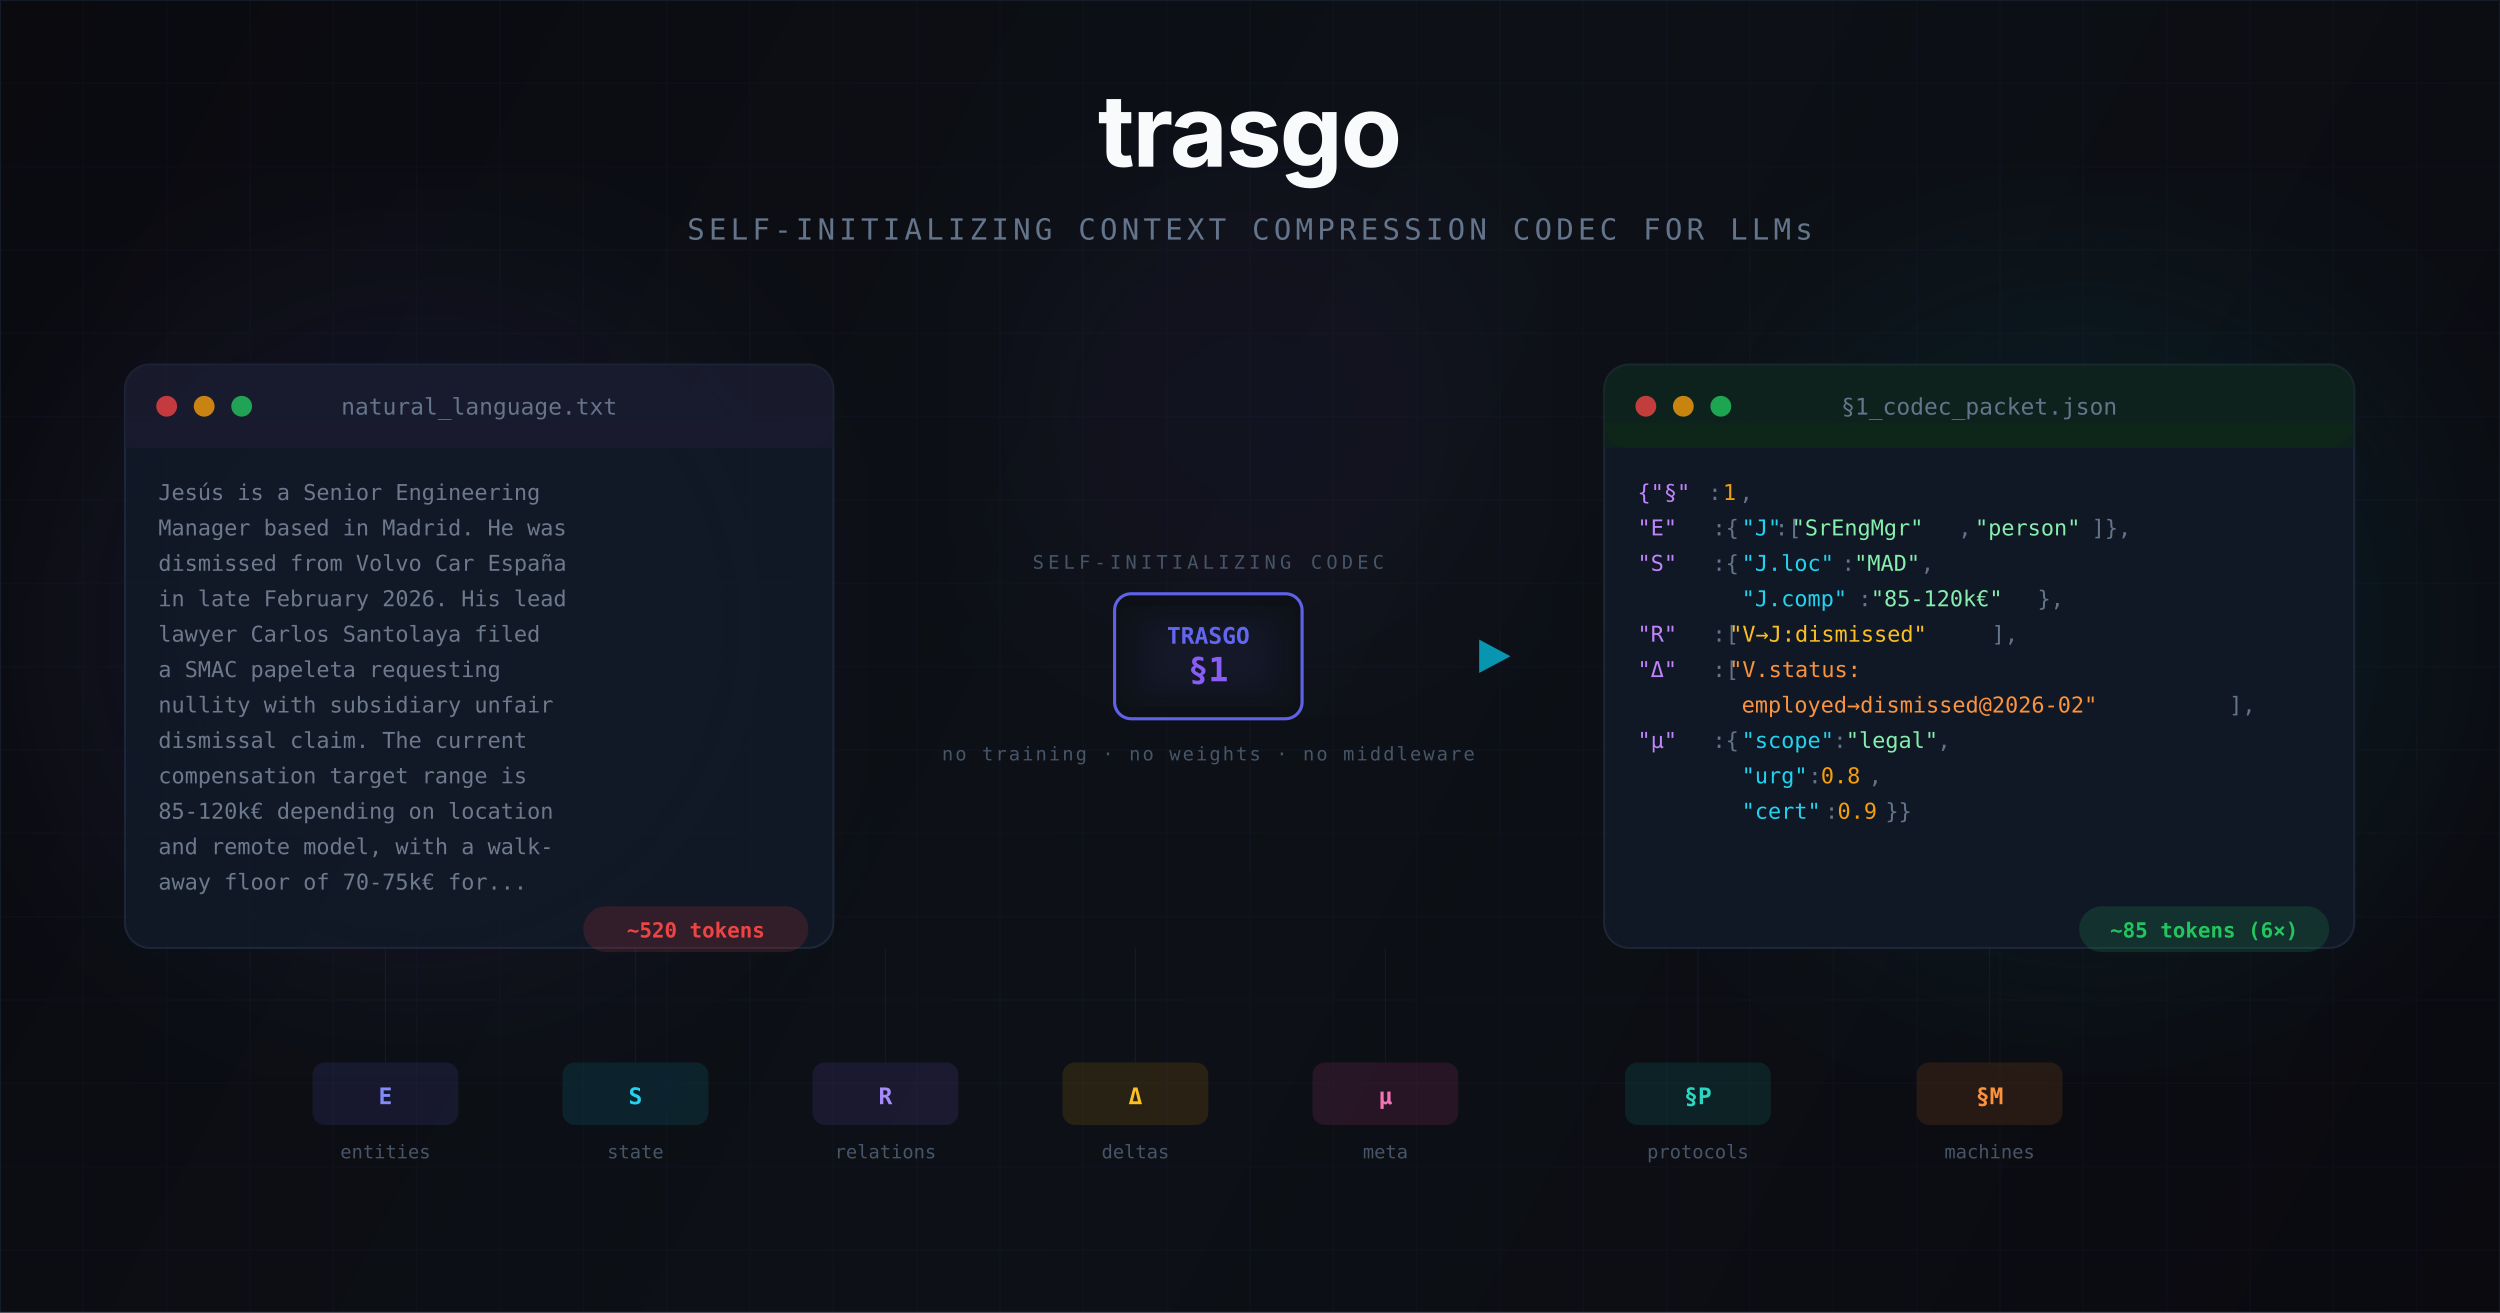
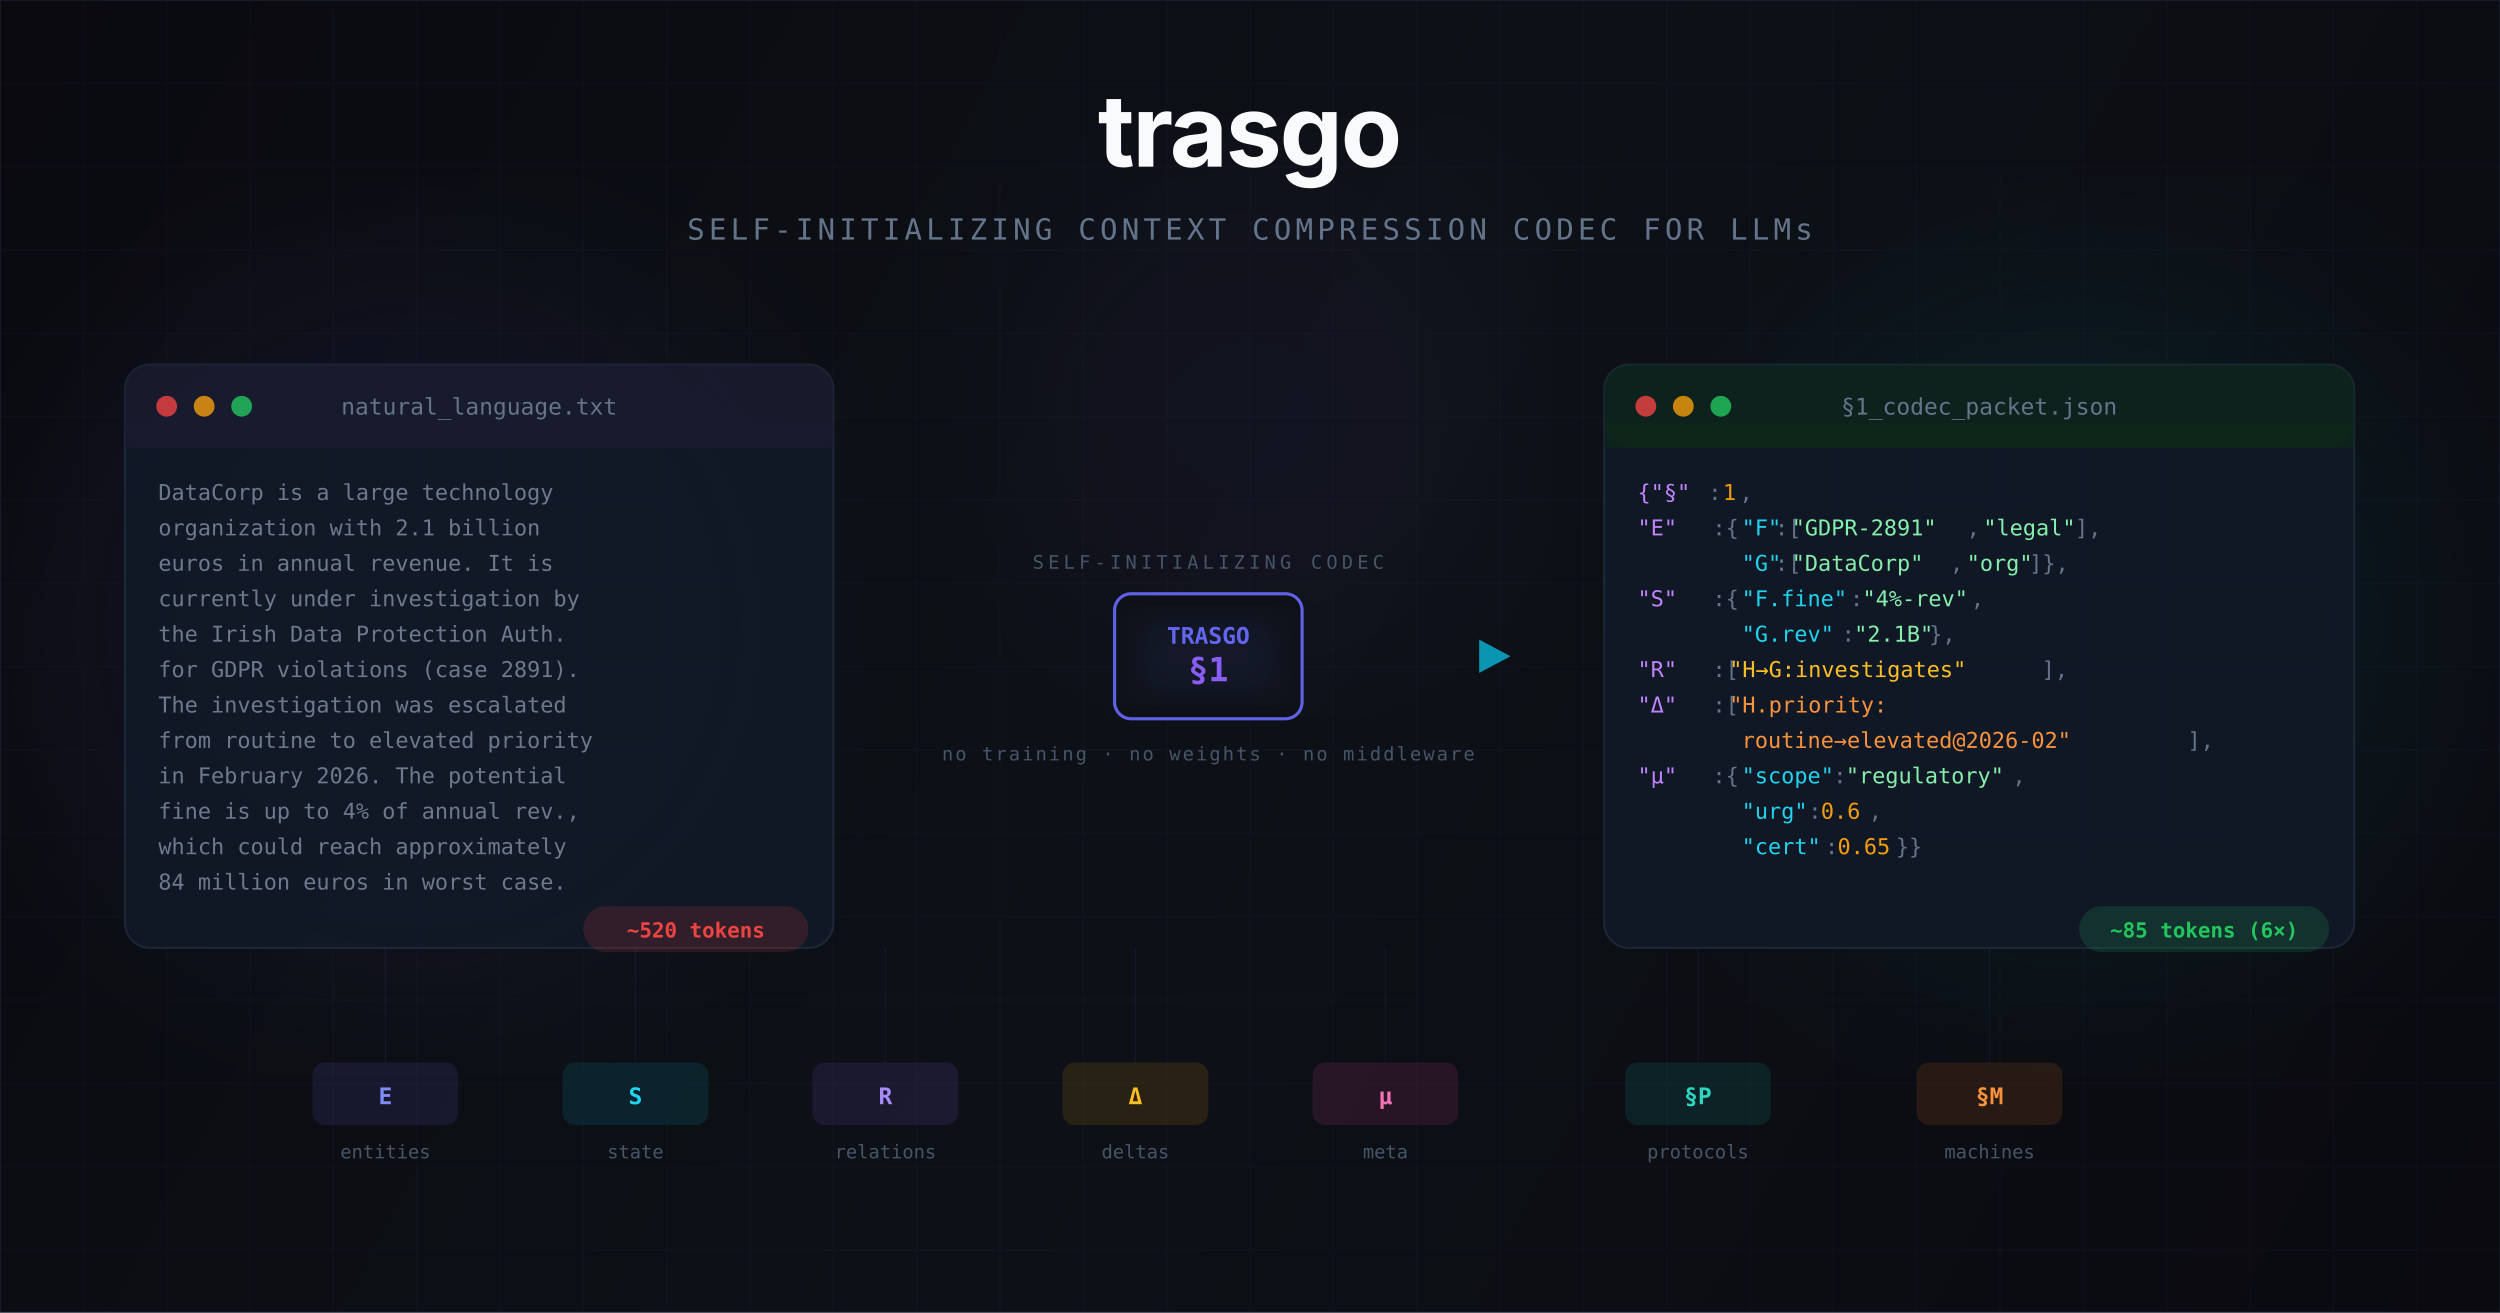
<svg xmlns="http://www.w3.org/2000/svg" viewBox="0 0 1200 630" fill="none">
  <defs>
    <linearGradient id="bg" x1="0" y1="0" x2="1200" y2="630" gradientUnits="userSpaceOnUse">
      <stop offset="0%" stop-color="#0a0a0f" />
      <stop offset="50%" stop-color="#0d1117" />
      <stop offset="100%" stop-color="#0a0a0f" />
    </linearGradient>
    <linearGradient id="glow1" x1="0" y1="0" x2="1" y2="1">
      <stop offset="0%" stop-color="#6366f1" />
      <stop offset="100%" stop-color="#8b5cf6" />
    </linearGradient>
    <linearGradient id="glow2" x1="0" y1="0" x2="1" y2="1">
      <stop offset="0%" stop-color="#06b6d4" />
      <stop offset="100%" stop-color="#3b82f6" />
    </linearGradient>
    <linearGradient id="glow3" x1="0" y1="0" x2="1" y2="1">
      <stop offset="0%" stop-color="#f59e0b" />
      <stop offset="100%" stop-color="#ef4444" />
    </linearGradient>
    <linearGradient id="arrow_grad" x1="0" y1="0" x2="1" y2="0">
      <stop offset="0%" stop-color="#6366f1" stop-opacity="0.8" />
      <stop offset="50%" stop-color="#8b5cf6" stop-opacity="1" />
      <stop offset="100%" stop-color="#06b6d4" stop-opacity="0.8" />
    </linearGradient>
    <filter id="blur1">
      <feGaussianBlur stdDeviation="40" />
    </filter>
    <filter id="blur2">
      <feGaussianBlur stdDeviation="20" />
    </filter>
    <filter id="blur_sm">
      <feGaussianBlur stdDeviation="8" />
    </filter>
    <filter id="glow_text">
      <feGaussianBlur stdDeviation="3" />
    </filter>
  </defs>
  <rect width="1200" height="630" fill="url(#bg)" />
  <g opacity="0.04" stroke="#6366f1" stroke-width="0.5">
    <line x1="0" y1="0" x2="0" y2="630" />
    <line x1="40" y1="0" x2="40" y2="630" />
    <line x1="80" y1="0" x2="80" y2="630" />
    <line x1="120" y1="0" x2="120" y2="630" />
    <line x1="160" y1="0" x2="160" y2="630" />
    <line x1="200" y1="0" x2="200" y2="630" />
    <line x1="240" y1="0" x2="240" y2="630" />
    <line x1="280" y1="0" x2="280" y2="630" />
    <line x1="320" y1="0" x2="320" y2="630" />
    <line x1="360" y1="0" x2="360" y2="630" />
    <line x1="400" y1="0" x2="400" y2="630" />
    <line x1="440" y1="0" x2="440" y2="630" />
    <line x1="480" y1="0" x2="480" y2="630" />
    <line x1="520" y1="0" x2="520" y2="630" />
    <line x1="560" y1="0" x2="560" y2="630" />
    <line x1="600" y1="0" x2="600" y2="630" />
    <line x1="640" y1="0" x2="640" y2="630" />
    <line x1="680" y1="0" x2="680" y2="630" />
    <line x1="720" y1="0" x2="720" y2="630" />
    <line x1="760" y1="0" x2="760" y2="630" />
    <line x1="800" y1="0" x2="800" y2="630" />
    <line x1="840" y1="0" x2="840" y2="630" />
    <line x1="880" y1="0" x2="880" y2="630" />
    <line x1="920" y1="0" x2="920" y2="630" />
    <line x1="960" y1="0" x2="960" y2="630" />
    <line x1="1000" y1="0" x2="1000" y2="630" />
    <line x1="1040" y1="0" x2="1040" y2="630" />
    <line x1="1080" y1="0" x2="1080" y2="630" />
    <line x1="1120" y1="0" x2="1120" y2="630" />
    <line x1="1160" y1="0" x2="1160" y2="630" />
    <line x1="0" y1="40" x2="1200" y2="40" />
    <line x1="0" y1="80" x2="1200" y2="80" />
    <line x1="0" y1="120" x2="1200" y2="120" />
    <line x1="0" y1="160" x2="1200" y2="160" />
    <line x1="0" y1="200" x2="1200" y2="200" />
    <line x1="0" y1="240" x2="1200" y2="240" />
    <line x1="0" y1="280" x2="1200" y2="280" />
    <line x1="0" y1="320" x2="1200" y2="320" />
    <line x1="0" y1="360" x2="1200" y2="360" />
    <line x1="0" y1="400" x2="1200" y2="400" />
    <line x1="0" y1="440" x2="1200" y2="440" />
    <line x1="0" y1="480" x2="1200" y2="480" />
    <line x1="0" y1="520" x2="1200" y2="520" />
    <line x1="0" y1="560" x2="1200" y2="560" />
    <line x1="0" y1="600" x2="1200" y2="600" />
  </g>
  <circle cx="200" cy="300" r="180" fill="#6366f1" opacity="0.06" filter="url(#blur1)" />
  <circle cx="1000" cy="300" r="180" fill="#06b6d4" opacity="0.06" filter="url(#blur1)" />
  <circle cx="600" cy="200" r="120" fill="#8b5cf6" opacity="0.04" filter="url(#blur1)" />
  <g transform="translate(60, 175)">
    <rect x="0" y="0" width="340" height="280" rx="12" fill="#111827" stroke="#1e293b" stroke-width="1" opacity="0.9" />
    <rect x="0" y="0" width="340" height="40" rx="12" fill="#1a1a2e" opacity="0.8" />
    <rect x="0" y="28" width="340" height="12" fill="#1a1a2e" opacity="0.8" />
    <circle cx="20" cy="20" r="5" fill="#ef4444" opacity="0.8" />
    <circle cx="38" cy="20" r="5" fill="#f59e0b" opacity="0.8" />
    <circle cx="56" cy="20" r="5" fill="#22c55e" opacity="0.8" />
    <text x="170" y="24" font-family="SF Mono, Monaco, Consolas, monospace" font-size="11" fill="#64748b" text-anchor="middle">natural_language.txt</text>
    <g font-family="SF Mono, Monaco, Consolas, monospace" font-size="10.5" opacity="0.7">
-       <text x="16" y="65" fill="#94a3b8">Jesús is a Senior Engineering</text>
-       <text x="16" y="82" fill="#94a3b8">Manager based in Madrid. He was</text>
-       <text x="16" y="99" fill="#94a3b8">dismissed from Volvo Car España</text>
-       <text x="16" y="116" fill="#94a3b8">in late February 2026. His lead</text>
-       <text x="16" y="133" fill="#94a3b8">lawyer Carlos Santolaya filed</text>
-       <text x="16" y="150" fill="#94a3b8">a SMAC papeleta requesting</text>
-       <text x="16" y="167" fill="#94a3b8">nullity with subsidiary unfair</text>
-       <text x="16" y="184" fill="#94a3b8">dismissal claim. The current</text>
-       <text x="16" y="201" fill="#94a3b8">compensation target range is</text>
-       <text x="16" y="218" fill="#94a3b8">85-120k€ depending on location</text>
-       <text x="16" y="235" fill="#94a3b8">and remote model, with a walk-</text>
-       <text x="16" y="252" fill="#94a3b8">away floor of 70-75k€ for...</text>
+       <text x="16" y="65" fill="#94a3b8">DataCorp is a large technology</text>
+       <text x="16" y="82" fill="#94a3b8">organization with 2.1 billion</text>
+       <text x="16" y="99" fill="#94a3b8">euros in annual revenue. It is</text>
+       <text x="16" y="116" fill="#94a3b8">currently under investigation by</text>
+       <text x="16" y="133" fill="#94a3b8">the Irish Data Protection Auth.</text>
+       <text x="16" y="150" fill="#94a3b8">for GDPR violations (case 2891).</text>
+       <text x="16" y="167" fill="#94a3b8">The investigation was escalated</text>
+       <text x="16" y="184" fill="#94a3b8">from routine to elevated priority</text>
+       <text x="16" y="201" fill="#94a3b8">in February 2026. The potential</text>
+       <text x="16" y="218" fill="#94a3b8">fine is up to 4% of annual rev.,</text>
+       <text x="16" y="235" fill="#94a3b8">which could reach approximately</text>
+       <text x="16" y="252" fill="#94a3b8">84 million euros in worst case.</text>
    </g>
    <rect x="220" y="260" width="108" height="22" rx="11" fill="#ef4444" opacity="0.15" />
    <text x="274" y="275" font-family="SF Mono, Monaco, Consolas, monospace" font-size="10" fill="#ef4444" text-anchor="middle" font-weight="600">~520 tokens</text>
  </g>
  <g transform="translate(440, 265)">
    <line x1="0" y1="50" x2="280" y2="50" stroke="url(#arrow_grad)" stroke-width="2" stroke-dasharray="8,4" opacity="0.6" />
    <polygon points="285,50 270,42 270,58" fill="#06b6d4" opacity="0.8" />
    <rect x="95" y="20" width="90" height="60" rx="8" fill="#0d1117" stroke="#6366f1" stroke-width="1.5" opacity="0.95" />
    <text x="140" y="44" font-family="SF Mono, Monaco, Consolas, monospace" font-size="11" fill="#6366f1" text-anchor="middle" font-weight="700">TRASGO</text>
    <text x="140" y="62" font-family="SF Mono, Monaco, Consolas, monospace" font-size="16" fill="#8b5cf6" text-anchor="middle" font-weight="700">§1</text>
    <rect x="105" y="30" width="70" height="40" rx="4" fill="#6366f1" opacity="0.08" filter="url(#blur_sm)" />
    <text x="140" y="8" font-family="SF Mono, Monaco, Consolas, monospace" font-size="9" fill="#475569" text-anchor="middle" letter-spacing="2">SELF-INITIALIZING CODEC</text>
    <text x="140" y="100" font-family="SF Mono, Monaco, Consolas, monospace" font-size="9" fill="#475569" text-anchor="middle" letter-spacing="1">no training · no weights · no middleware</text>
  </g>
  <g transform="translate(770, 175)">
    <rect x="0" y="0" width="360" height="280" rx="12" fill="#111827" stroke="#1e293b" stroke-width="1" opacity="0.9" />
    <rect x="0" y="0" width="360" height="40" rx="12" fill="#0d2818" opacity="0.6" />
    <rect x="0" y="28" width="360" height="12" fill="#0d2818" opacity="0.6" />
    <circle cx="20" cy="20" r="5" fill="#ef4444" opacity="0.8" />
    <circle cx="38" cy="20" r="5" fill="#f59e0b" opacity="0.8" />
    <circle cx="56" cy="20" r="5" fill="#22c55e" opacity="0.8" />
    <text x="180" y="24" font-family="SF Mono, Monaco, Consolas, monospace" font-size="11" fill="#64748b" text-anchor="middle">§1_codec_packet.json</text>
    <g font-family="SF Mono, Monaco, Consolas, monospace" font-size="10.5">
      <text x="16" y="65" fill="#c084fc">{"§"</text>
      <text x="50" y="65" fill="#64748b">:</text>
      <text x="57" y="65" fill="#f59e0b">1</text>
      <text x="65" y="65" fill="#64748b">,</text>
      <text x="16" y="82" fill="#c084fc"> "E"</text>
      <text x="52" y="82" fill="#64748b">:{</text>
-       <text x="66" y="82" fill="#22d3ee">"J"</text>
+       <text x="66" y="82" fill="#22d3ee">"F"</text>
      <text x="82" y="82" fill="#64748b">:[</text>
-       <text x="90" y="82" fill="#86efac">"SrEngMgr"</text>
-       <text x="170" y="82" fill="#64748b">,</text>
-       <text x="178" y="82" fill="#86efac">"person"</text>
-       <text x="234" y="82" fill="#64748b">]},</text>
-       <text x="16" y="99" fill="#c084fc"> "S"</text>
-       <text x="52" y="99" fill="#64748b">:{</text>
-       <text x="66" y="99" fill="#22d3ee">"J.loc"</text>
-       <text x="114" y="99" fill="#64748b">:</text>
-       <text x="120" y="99" fill="#86efac">"MAD"</text>
-       <text x="152" y="99" fill="#64748b">,</text>
-       <text x="66" y="116" fill="#22d3ee">"J.comp"</text>
-       <text x="122" y="116" fill="#64748b">:</text>
-       <text x="128" y="116" fill="#86efac">"85-120k€"</text>
-       <text x="208" y="116" fill="#64748b">},</text>
-       <text x="16" y="133" fill="#c084fc"> "R"</text>
-       <text x="52" y="133" fill="#64748b">:[</text>
-       <text x="60" y="133" fill="#fbbf24">"V→J:dismissed"</text>
-       <text x="186" y="133" fill="#64748b">],</text>
-       <text x="16" y="150" fill="#c084fc"> "Δ"</text>
+       <text x="90" y="82" fill="#86efac">"GDPR-2891"</text>
+       <text x="174" y="82" fill="#64748b">,</text>
+       <text x="182" y="82" fill="#86efac">"legal"</text>
+       <text x="226" y="82" fill="#64748b">],</text>
+       <text x="66" y="99" fill="#22d3ee">"G"</text>
+       <text x="82" y="99" fill="#64748b">:[</text>
+       <text x="90" y="99" fill="#86efac">"DataCorp"</text>
+       <text x="166" y="99" fill="#64748b">,</text>
+       <text x="174" y="99" fill="#86efac">"org"</text>
+       <text x="204" y="99" fill="#64748b">]},</text>
+       <text x="16" y="116" fill="#c084fc"> "S"</text>
+       <text x="52" y="116" fill="#64748b">:{</text>
+       <text x="66" y="116" fill="#22d3ee">"F.fine"</text>
+       <text x="118" y="116" fill="#64748b">:</text>
+       <text x="124" y="116" fill="#86efac">"4%-rev"</text>
+       <text x="176" y="116" fill="#64748b">,</text>
+       <text x="66" y="133" fill="#22d3ee">"G.rev"</text>
+       <text x="114" y="133" fill="#64748b">:</text>
+       <text x="120" y="133" fill="#86efac">"2.1B"</text>
+       <text x="156" y="133" fill="#64748b">},</text>
+       <text x="16" y="150" fill="#c084fc"> "R"</text>
      <text x="52" y="150" fill="#64748b">:[</text>
-       <text x="60" y="150" fill="#fb923c">"V.status:</text>
-       <text x="66" y="167" fill="#fb923c">employed→dismissed@2026-02"</text>
-       <text x="300" y="167" fill="#64748b">],</text>
-       <text x="16" y="184" fill="#c084fc"> "μ"</text>
-       <text x="52" y="184" fill="#64748b">:{</text>
-       <text x="66" y="184" fill="#22d3ee">"scope"</text>
-       <text x="110" y="184" fill="#64748b">:</text>
-       <text x="116" y="184" fill="#86efac">"legal"</text>
-       <text x="160" y="184" fill="#64748b">,</text>
-       <text x="66" y="201" fill="#22d3ee">"urg"</text>
-       <text x="98" y="201" fill="#64748b">:</text>
-       <text x="104" y="201" fill="#f59e0b">0.8</text>
-       <text x="127" y="201" fill="#64748b">,</text>
-       <text x="66" y="218" fill="#22d3ee">"cert"</text>
-       <text x="106" y="218" fill="#64748b">:</text>
-       <text x="112" y="218" fill="#f59e0b">0.9</text>
-       <text x="135" y="218" fill="#64748b">}}</text>
+       <text x="60" y="150" fill="#fbbf24">"H→G:investigates"</text>
+       <text x="210" y="150" fill="#64748b">],</text>
+       <text x="16" y="167" fill="#c084fc"> "Δ"</text>
+       <text x="52" y="167" fill="#64748b">:[</text>
+       <text x="60" y="167" fill="#fb923c">"H.priority:</text>
+       <text x="66" y="184" fill="#fb923c">routine→elevated@2026-02"</text>
+       <text x="280" y="184" fill="#64748b">],</text>
+       <text x="16" y="201" fill="#c084fc"> "μ"</text>
+       <text x="52" y="201" fill="#64748b">:{</text>
+       <text x="66" y="201" fill="#22d3ee">"scope"</text>
+       <text x="110" y="201" fill="#64748b">:</text>
+       <text x="116" y="201" fill="#86efac">"regulatory"</text>
+       <text x="196" y="201" fill="#64748b">,</text>
+       <text x="66" y="218" fill="#22d3ee">"urg"</text>
+       <text x="98" y="218" fill="#64748b">:</text>
+       <text x="104" y="218" fill="#f59e0b">0.6</text>
+       <text x="127" y="218" fill="#64748b">,</text>
+       <text x="66" y="235" fill="#22d3ee">"cert"</text>
+       <text x="106" y="235" fill="#64748b">:</text>
+       <text x="112" y="235" fill="#f59e0b">0.65</text>
+       <text x="140" y="235" fill="#64748b">}}</text>
    </g>
    <rect x="228" y="260" width="120" height="22" rx="11" fill="#22c55e" opacity="0.15" />
    <text x="288" y="275" font-family="SF Mono, Monaco, Consolas, monospace" font-size="10" fill="#22c55e" text-anchor="middle" font-weight="600">~85 tokens (6×)</text>
  </g>
  <g transform="translate(0, 500)">
    <g font-family="SF Mono, Monaco, Consolas, monospace" font-size="11" text-anchor="middle">
      <rect x="150" y="10" width="70" height="30" rx="6" fill="#6366f1" opacity="0.12" />
      <text x="185" y="30" fill="#818cf8" font-weight="600">E</text>
      <text x="185" y="56" fill="#475569" font-size="9">entities</text>
      <rect x="270" y="10" width="70" height="30" rx="6" fill="#06b6d4" opacity="0.12" />
      <text x="305" y="30" fill="#22d3ee" font-weight="600">S</text>
      <text x="305" y="56" fill="#475569" font-size="9">state</text>
      <rect x="390" y="10" width="70" height="30" rx="6" fill="#8b5cf6" opacity="0.12" />
      <text x="425" y="30" fill="#a78bfa" font-weight="600">R</text>
      <text x="425" y="56" fill="#475569" font-size="9">relations</text>
      <rect x="510" y="10" width="70" height="30" rx="6" fill="#f59e0b" opacity="0.12" />
      <text x="545" y="30" fill="#fbbf24" font-weight="600">Δ</text>
      <text x="545" y="56" fill="#475569" font-size="9">deltas</text>
      <rect x="630" y="10" width="70" height="30" rx="6" fill="#ec4899" opacity="0.12" />
      <text x="665" y="30" fill="#f472b6" font-weight="600">μ</text>
      <text x="665" y="56" fill="#475569" font-size="9">meta</text>
      <rect x="780" y="10" width="70" height="30" rx="6" fill="#14b8a6" opacity="0.12" />
      <text x="815" y="30" fill="#2dd4bf" font-weight="600">§P</text>
      <text x="815" y="56" fill="#475569" font-size="9">protocols</text>
      <rect x="920" y="10" width="70" height="30" rx="6" fill="#f97316" opacity="0.12" />
      <text x="955" y="30" fill="#fb923c" font-weight="600">§M</text>
      <text x="955" y="56" fill="#475569" font-size="9">machines</text>
    </g>
  </g>
  <text x="600" y="80" font-family="system-ui, -apple-system, sans-serif" font-size="48" fill="#f8fafc" text-anchor="middle" font-weight="700" letter-spacing="-1">trasgo</text>
  <text x="600" y="115" font-family="SF Mono, Monaco, Consolas, monospace" font-size="14" fill="#64748b" text-anchor="middle" letter-spacing="2">SELF-INITIALIZING CONTEXT COMPRESSION CODEC FOR LLMs</text>
  <g stroke="#6366f1" stroke-width="0.5" opacity="0.1">
    <line x1="185" y1="510" x2="185" y2="455" />
    <line x1="305" y1="510" x2="305" y2="455" />
    <line x1="425" y1="510" x2="425" y2="455" />
    <line x1="545" y1="510" x2="545" y2="455" />
    <line x1="665" y1="510" x2="665" y2="455" />
    <line x1="815" y1="510" x2="815" y2="455" />
    <line x1="955" y1="510" x2="955" y2="455" />
  </g>
  <rect x="0" y="0" width="1200" height="630" rx="0" fill="none" stroke="#1e293b" stroke-width="1" opacity="0.5" />
</svg>
